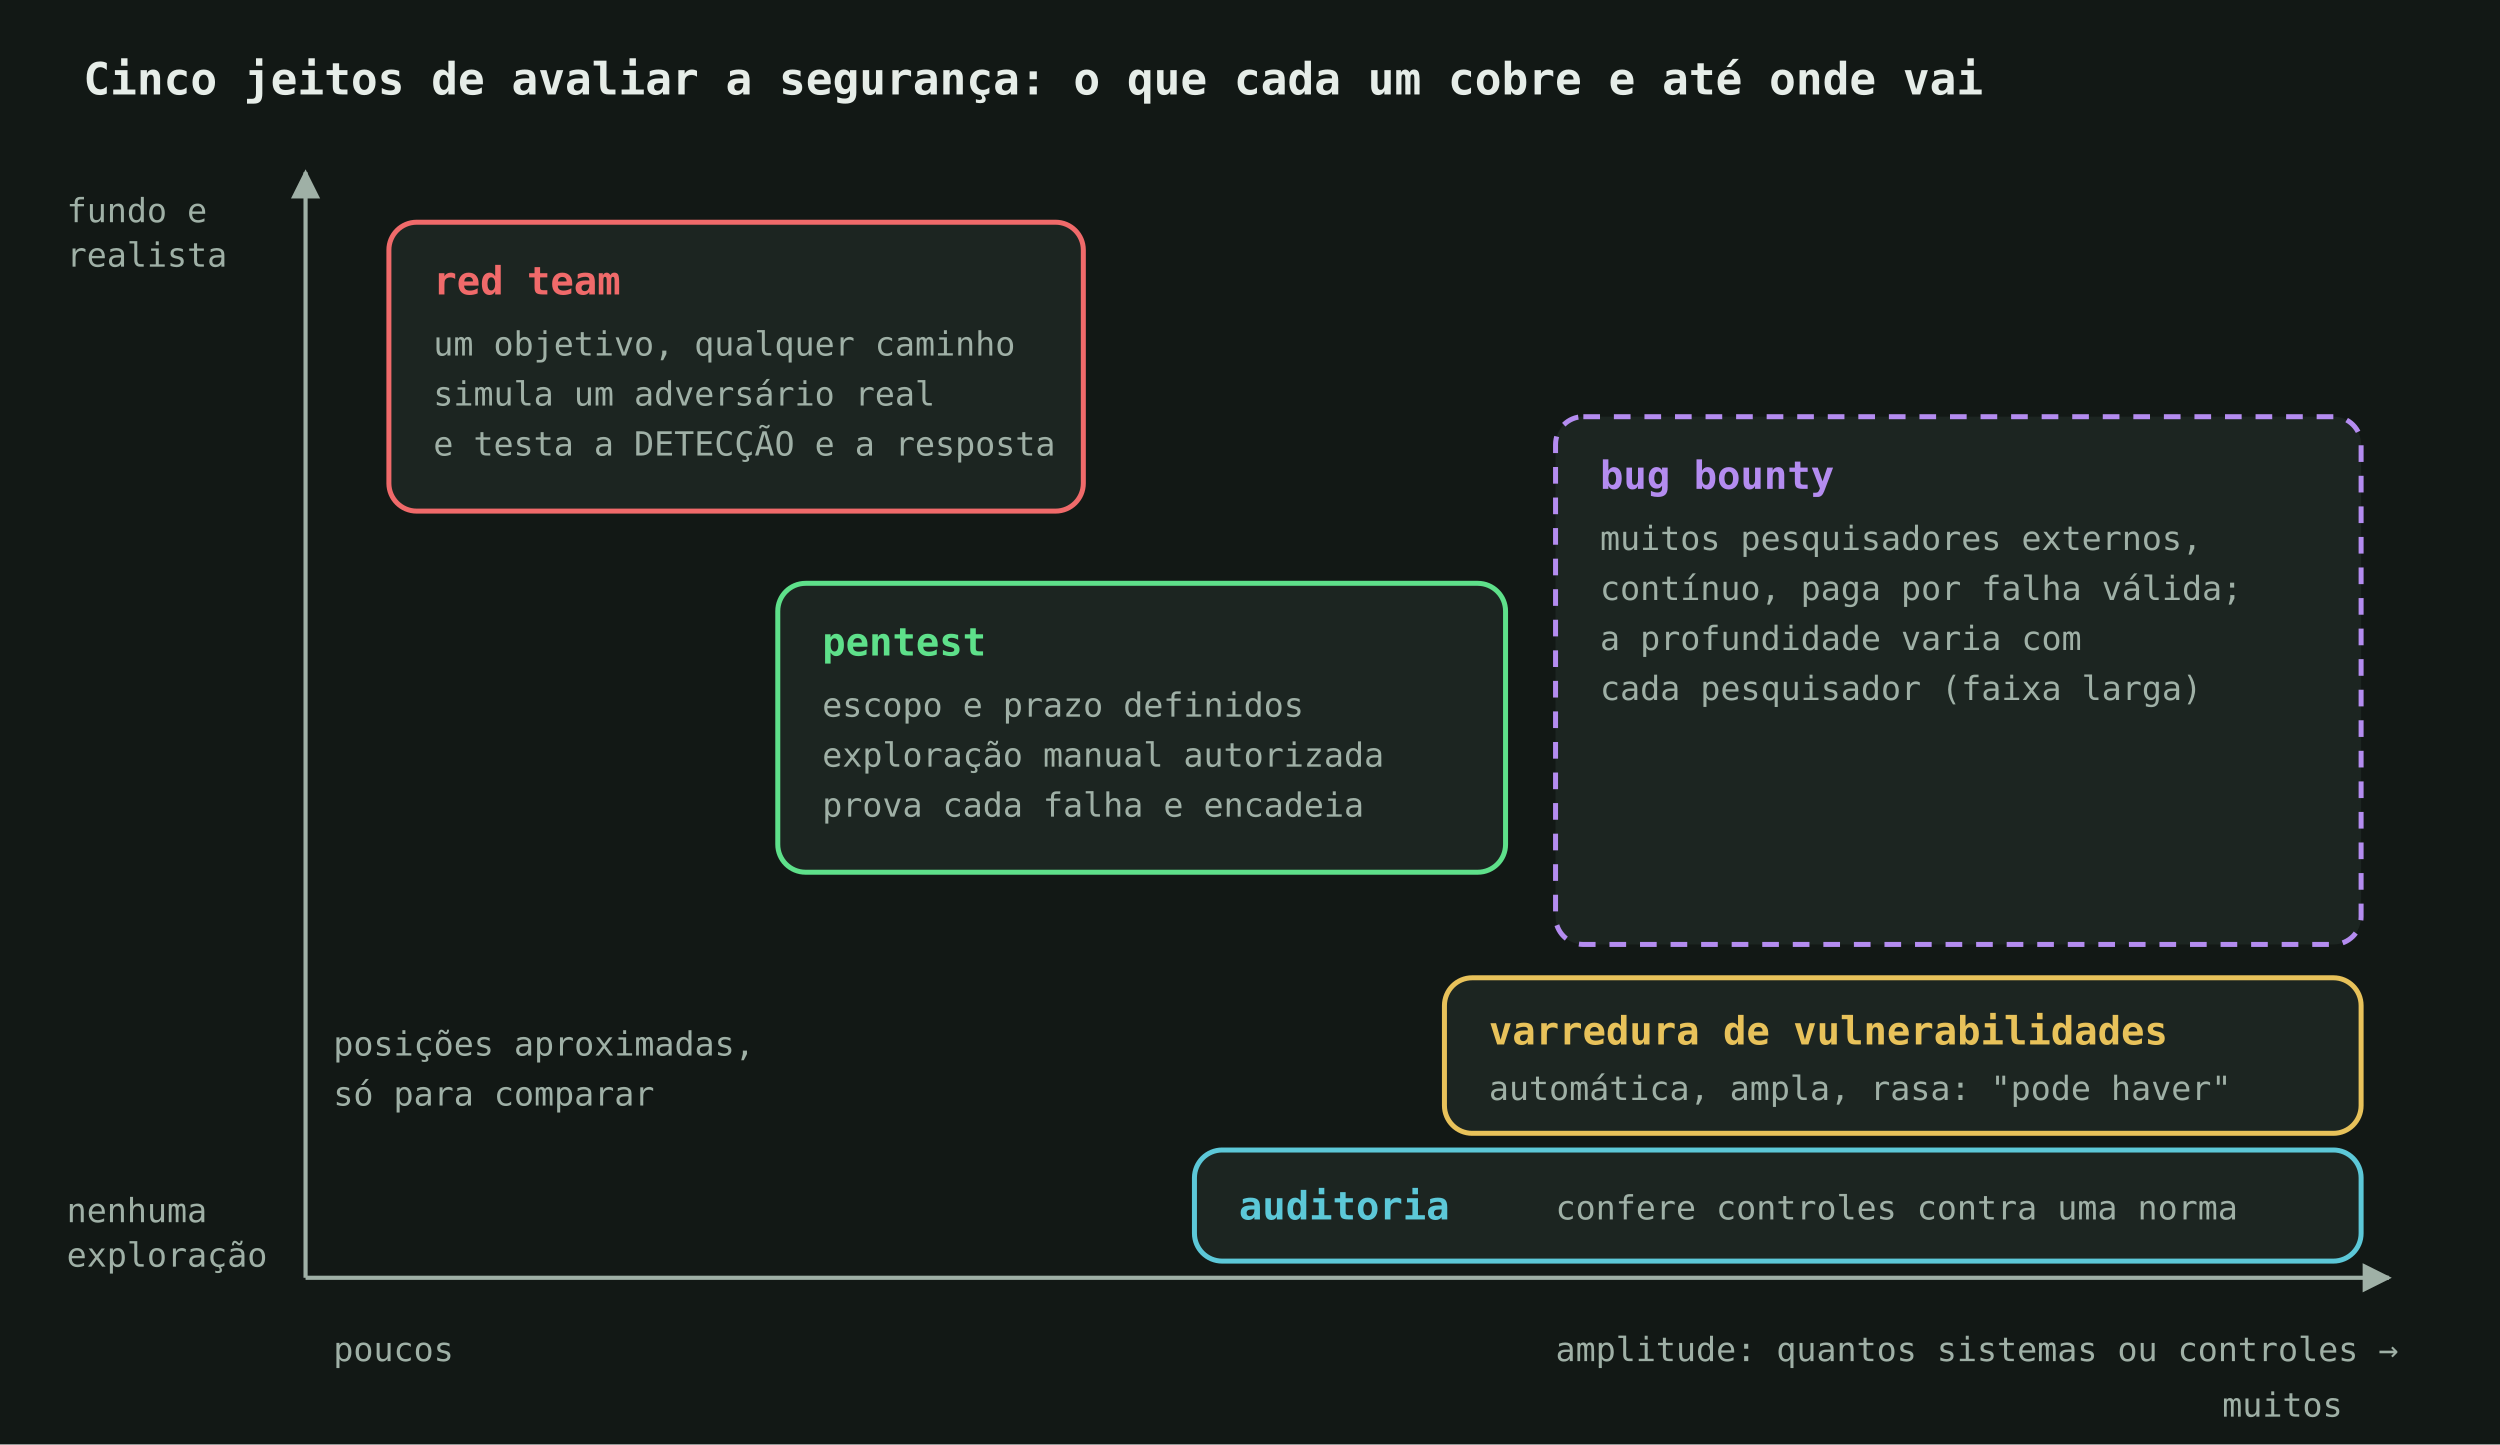
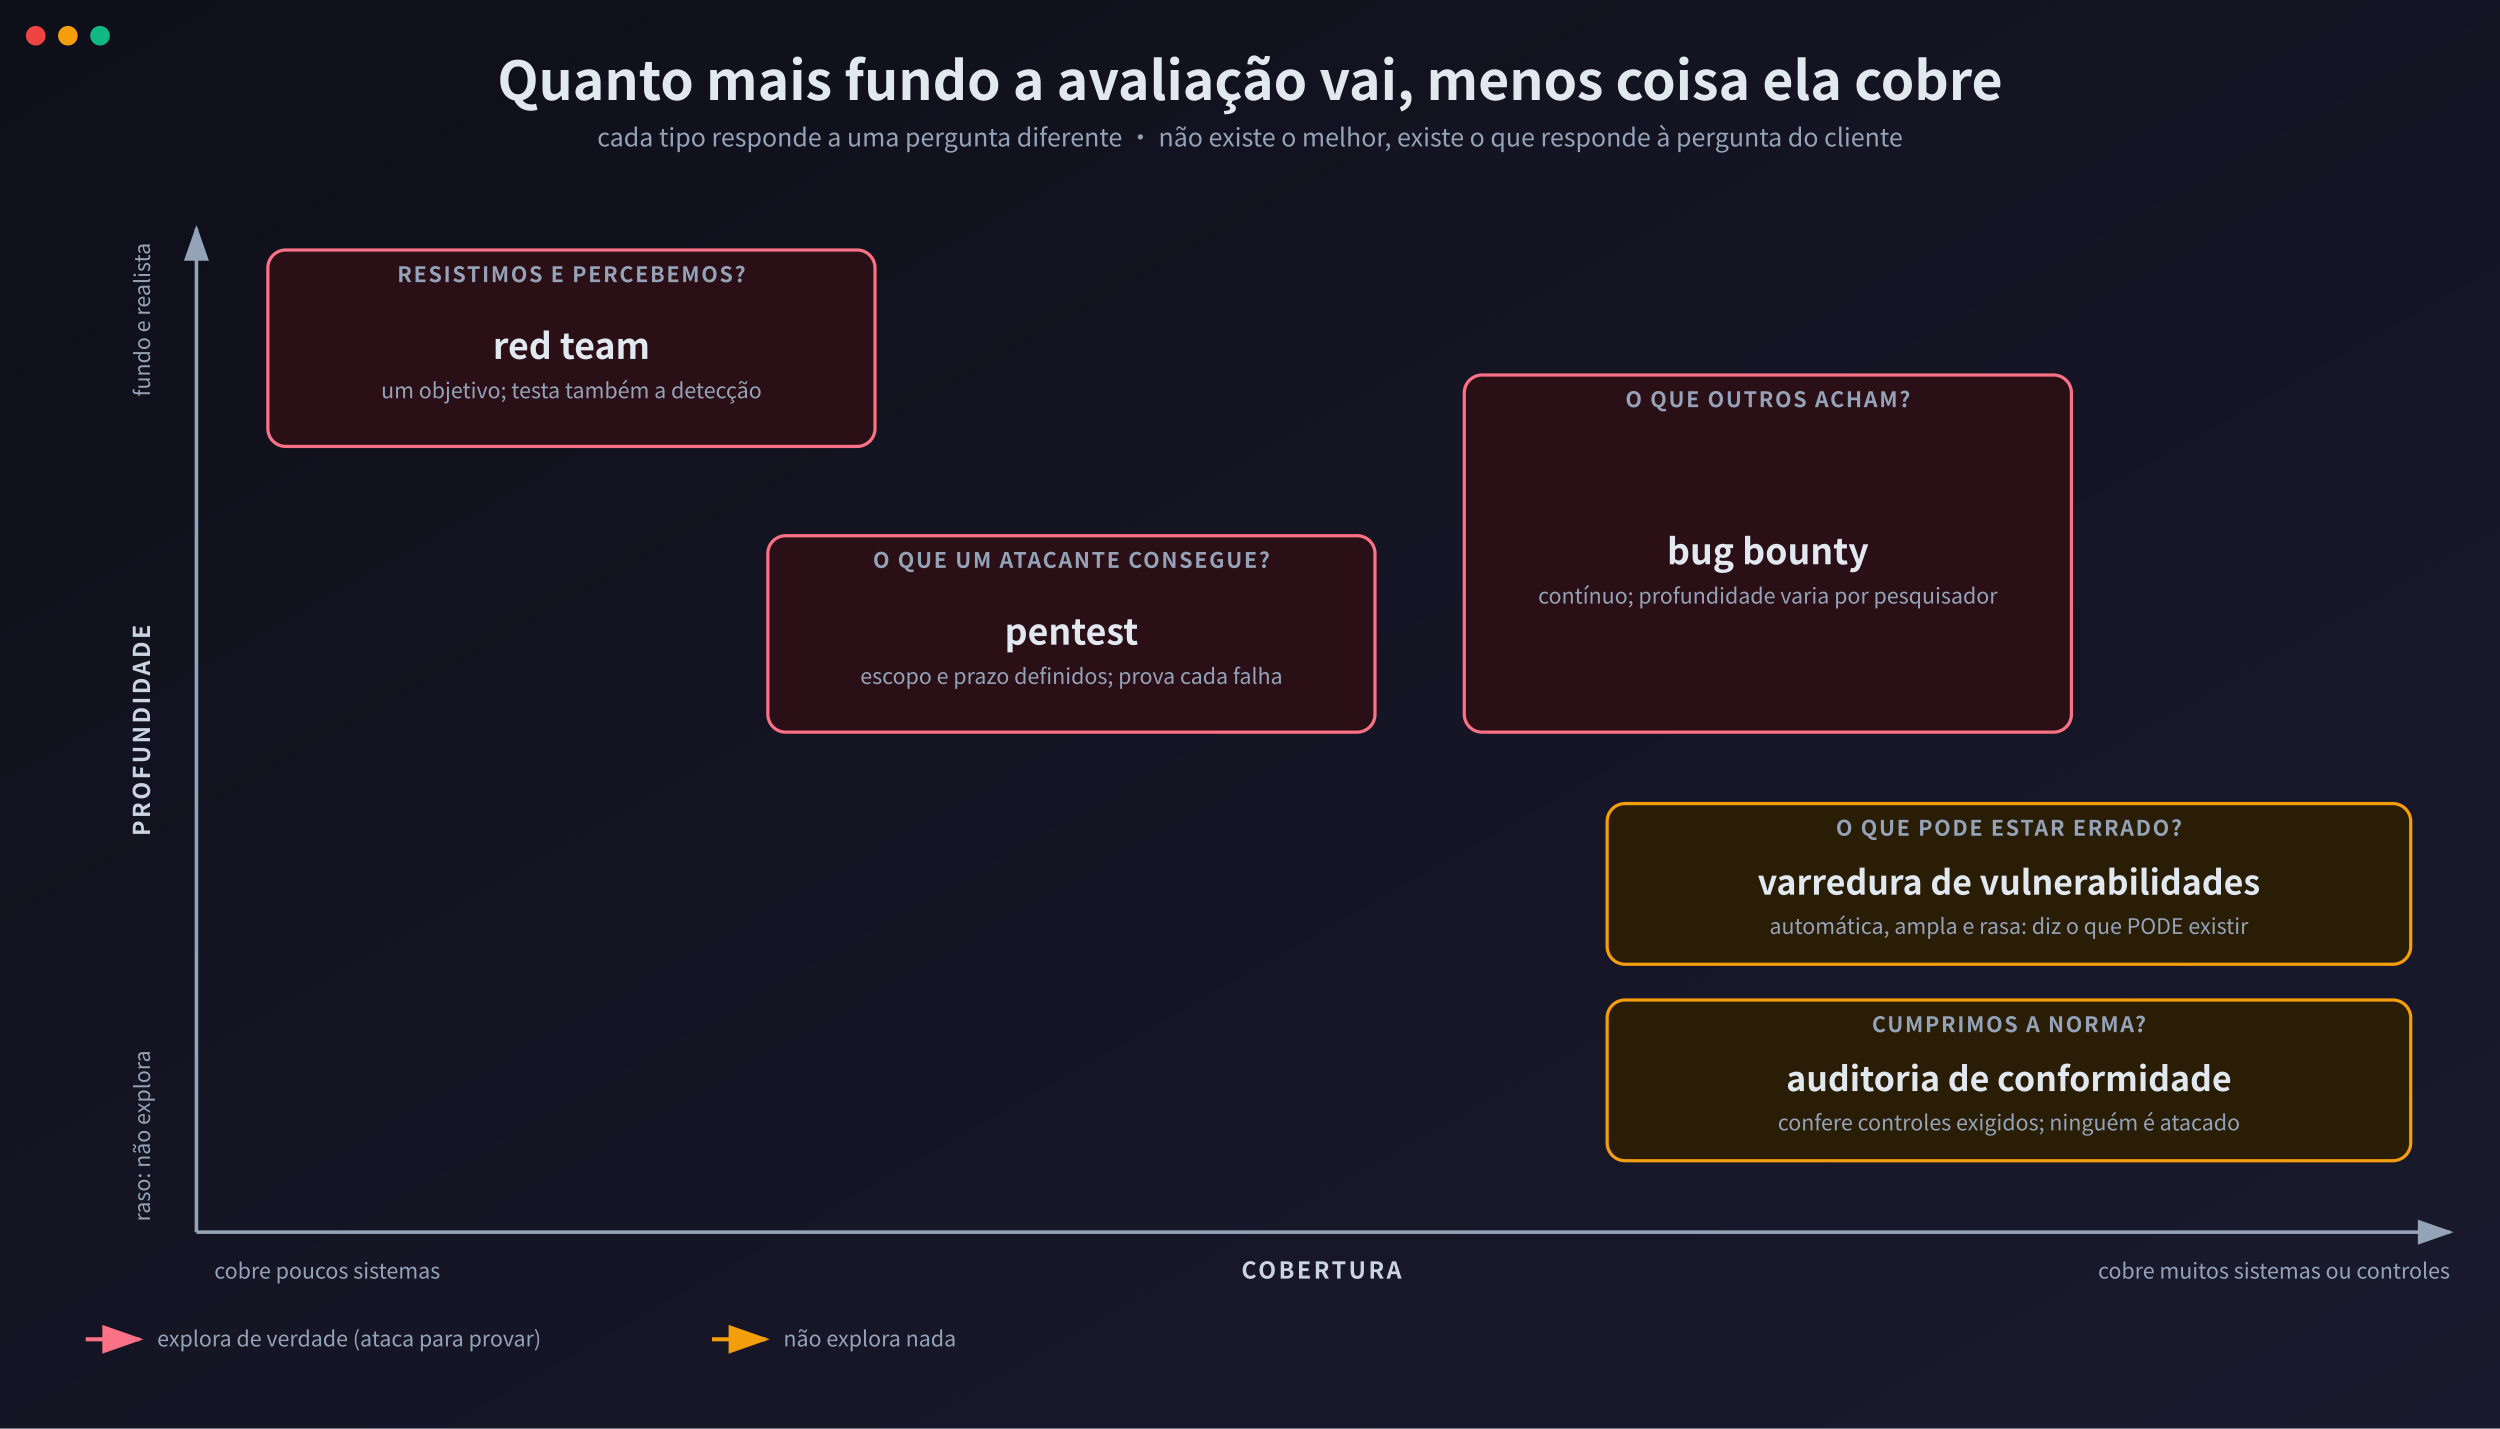
- <svg xmlns="http://www.w3.org/2000/svg" viewBox="0 0 900 520" role="img" aria-labelledby="t d">
-   <style>
-     text { font-family: ui-monospace, "DejaVu Sans Mono", Menlo, Consolas, monospace; fill: #e6ede8; white-space: pre; }
-     .t { font-size: 16px; font-weight: 700; }
-     .m { font-size: 14px; font-weight: 700; }
-     .s { font-size: 12px; fill: #9fb0a6; }
-     .box { fill: #1c2521; stroke-width: 1.8; }
-   </style>
+ <svg xmlns="http://www.w3.org/2000/svg" viewBox="0 0 1400 800" width="1400" height="800" data-generator="fireworks-tech-graph" data-schema-version="1" data-text-metrics="heuristic-v1" data-style-id="2" data-visual-theme="Dark Terminal" data-diagram-type="architecture" data-motion-scene="" data-semantic-profile="generic" data-semantic-valid="true" data-quality-profile="standard" data-max-bends-per-edge="12" data-max-total-bends="100" data-max-route-stretch="5.0" data-max-bridged-crossings="8" data-min-node-gap="0.0" data-min-container-gutter="0.0" data-min-label-clearance="2.0" data-min-segment-length="0.0">
  <defs>
-     <marker id="a" viewBox="0 0 10 10" refX="9" refY="5" markerWidth="7" markerHeight="7" orient="auto">
-       <path d="M0 0 L10 5 L0 10 z" fill="#9fb0a6" />
+     <marker id="arrowA" markerWidth="10" markerHeight="7" refX="9" refY="3.5" orient="auto">
+       <polygon points="0 0, 10 3.5, 0 7" fill="#a855f7" />
    </marker>
+     <marker id="arrowB" markerWidth="10" markerHeight="7" refX="9" refY="3.5" orient="auto">
+       <polygon points="0 0, 10 3.5, 0 7" fill="#22c55e" />
+     </marker>
+     <marker id="arrowC" markerWidth="10" markerHeight="7" refX="9" refY="3.5" orient="auto">
+       <polygon points="0 0, 10 3.5, 0 7" fill="#38bdf8" />
+     </marker>
+     <marker id="arrowE" markerWidth="10" markerHeight="7" refX="9" refY="3.5" orient="auto">
+       <polygon points="0 0, 10 3.5, 0 7" fill="#fb7185" />
+     </marker>
+     <marker id="arrowF" markerWidth="10" markerHeight="7" refX="9" refY="3.5" orient="auto">
+       <polygon points="0 0, 10 3.5, 0 7" fill="#f59e0b" />
+     </marker>
+     <marker id="arrowG" markerWidth="10" markerHeight="7" refX="9" refY="3.5" orient="auto">
+       <polygon points="0 0, 10 3.5, 0 7" fill="#f97316" />
+     </marker>
+     <marker id="arrowH" markerWidth="10" markerHeight="7" refX="9" refY="3.5" orient="auto">
+       <polygon points="0 0, 10 3.5, 0 7" fill="#94a3b8" />
+     </marker>
+     <linearGradient id="terminalGradient" x1="0%" y1="0%" x2="100%" y2="100%">
+       <stop offset="0%" stop-color="#0f0f1a" />
+       <stop offset="100%" stop-color="#1a1a2e" />
+     </linearGradient>
+     <filter id="glowBlue" x="-30%" y="-30%" width="160%" height="160%">
+       <feDropShadow dx="0" dy="0" stdDeviation="5" flood-color="#3b82f6" flood-opacity="0.65" />
+     </filter>
+     <filter id="glowPurple" x="-30%" y="-30%" width="160%" height="160%">
+       <feDropShadow dx="0" dy="0" stdDeviation="5" flood-color="#a855f7" flood-opacity="0.72" />
+     </filter>
+     <filter id="glowGreen" x="-30%" y="-30%" width="160%" height="160%">
+       <feDropShadow dx="0" dy="0" stdDeviation="5" flood-color="#22c55e" flood-opacity="0.62" />
+     </filter>
+     <filter id="glowOrange" x="-30%" y="-30%" width="160%" height="160%">
+       <feDropShadow dx="0" dy="0" stdDeviation="5" flood-color="#f97316" flood-opacity="0.62" />
+     </filter>
+     <style>
+     text { font-family: 'SF Mono', 'Fira Code', Menlo, 'Noto Sans CJK SC', 'Microsoft YaHei', 'SimHei', monospace; }
+     .title { font-size: 30px; font-weight: 700; fill: #e2e8f0; }
+     .subtitle { font-size: 14px; font-weight: 500; fill: #94a3b8; }
+     .section { font-size: 13px; font-weight: 700; fill: #cbd5e1; letter-spacing: 1.4px; }
+     .section-sub { font-size: 12px; font-weight: 500; fill: #94a3b8; }
+     .node-title { font-weight: 700; fill: #e2e8f0; }
+     .node-sub { font-weight: 500; fill: #94a3b8; }
+     .node-type { font-size: 12px; font-weight: 700; fill: #94a3b8; letter-spacing: 0.08em; }
+     .arrow-label { font-size: 12px; font-weight: 600; fill: #cbd5e1; }
+     .legend { font-size: 12px; font-weight: 500; fill: #94a3b8; }
+     .footnote { font-size: 12px; font-weight: 500; fill: #94a3b8; }
+     .metric-label { font-size: 8.5px; font-weight: 700; fill: #94a3b8; text-transform: uppercase; }
+     .metric-value { font-size: 9.5px; font-weight: 700; fill: #e2e8f0; }
+     </style>
  </defs>
-   <rect width="900" height="520" fill="#121815" />
-   <text class="t" x="30" y="34">Cinco jeitos de avaliar a segurança: o que cada um cobre e até onde vai</text>
-   <line x1="110" y1="460" x2="860" y2="460" stroke="#9fb0a6" stroke-width="1.5" marker-end="url(#a)" />
-   <line x1="110" y1="460" x2="110" y2="62" stroke="#9fb0a6" stroke-width="1.5" marker-end="url(#a)" />
-   <text class="s" x="560" y="490">amplitude: quantos sistemas ou controles →</text>
-   <text class="s" x="120" y="490">poucos</text>
-   <text class="s" x="800" y="510">muitos</text>
-   <text class="s" x="24" y="80">fundo e</text>
-   <text class="s" x="24" y="96">realista</text>
-   <text class="s" x="24" y="440">nenhuma</text>
-   <text class="s" x="24" y="456">exploração</text>
-   <rect class="box" x="140" y="80" width="250" height="104" rx="10" style="stroke:#f06a6a" />
-   <text class="m" x="156" y="106" style="fill:#f06a6a">red team</text>
-   <text class="s" x="156" y="128">um objetivo, qualquer caminho</text>
-   <text class="s" x="156" y="146">simula um adversário real</text>
-   <text class="s" x="156" y="164">e testa a DETECÇÃO e a resposta</text>
-   <rect class="box" x="280" y="210" width="262" height="104" rx="10" style="stroke:#5ee08a" />
-   <text class="m" x="296" y="236" style="fill:#5ee08a">pentest</text>
-   <text class="s" x="296" y="258">escopo e prazo definidos</text>
-   <text class="s" x="296" y="276">exploração manual autorizada</text>
-   <text class="s" x="296" y="294">prova cada falha e encadeia</text>
-   <rect class="box" x="560" y="150" width="290" height="190" rx="10" style="stroke:#b48cf0; stroke-dasharray:6 5" />
-   <text class="m" x="576" y="176" style="fill:#b48cf0">bug bounty</text>
-   <text class="s" x="576" y="198">muitos pesquisadores externos,</text>
-   <text class="s" x="576" y="216">contínuo, paga por falha válida;</text>
-   <text class="s" x="576" y="234">a profundidade varia com</text>
-   <text class="s" x="576" y="252">cada pesquisador (faixa larga)</text>
-   <rect class="box" x="520" y="352" width="330" height="56" rx="10" style="stroke:#e8c25a" />
-   <text class="m" x="536" y="376" style="fill:#e8c25a">varredura de vulnerabilidades</text>
-   <text class="s" x="536" y="396">automática, ampla, rasa: "pode haver"</text>
-   <rect class="box" x="430" y="414" width="420" height="40" rx="10" style="stroke:#5cc8d8" />
-   <text class="m" x="446" y="439" style="fill:#5cc8d8">auditoria</text>
-   <text class="s" x="560" y="439">confere controles contra uma norma</text>
-   <text class="s" x="120" y="380">posições aproximadas,</text>
-   <text class="s" x="120" y="398">só para comparar</text>
+   <rect data-graph-role="background" width="1400.0" height="800.0" fill="url(#terminalGradient)" />
+   <circle cx="20.0" cy="20" r="5.5" fill="#ef4444" />
+   <circle cx="38.0" cy="20" r="5.5" fill="#f59e0b" />
+   <circle cx="56.0" cy="20" r="5.5" fill="#10b981" />
+   <text x="700.0" y="56" text-anchor="middle" class="title">Quanto mais fundo a avaliação vai, menos coisa ela cobre</text>
+   <text x="700.0" y="82" text-anchor="middle" class="subtitle">cada tipo responde a uma pergunta diferente · não existe o melhor, existe o que responde à pergunta do cliente</text>
+   <g id="node-red" data-graph-role="node" data-node-id="red" data-semantic-role="rect" data-motion-role="" data-motion-stage="" data-motion-order="" data-parent="" data-deployment-id="" data-topic-id="" data-span-id="" data-station-order="" data-status="" data-start-ms="" data-duration-ms="" data-parent-span="" data-graph-bounds="150,140,490,250">
+     <rect x="150.0" y="140.0" width="340.0" height="110.0" rx="10.0" fill="#2a0f16" stroke="#fb7185" stroke-width="1.8" />
+     <text x="320.0" y="158.0" text-anchor="middle" class="node-type">RESISTIMOS E PERCEBEMOS?</text>
+     <text data-text-role="title" data-full-text="red team" data-text-max-width="316.0" x="320.0" y="201.0" text-anchor="middle" class="node-title" font-size="20.0">red team</text>
+     <text data-text-role="subtitle" data-full-text="um objetivo; testa também a detecção" data-text-max-width="316.0" x="320.0" y="223.0" text-anchor="middle" class="node-sub" font-size="12">um objetivo; testa também a detecção</text>
+   </g>
+   <g id="node-pen" data-graph-role="node" data-node-id="pen" data-semantic-role="rect" data-motion-role="" data-motion-stage="" data-motion-order="" data-parent="" data-deployment-id="" data-topic-id="" data-span-id="" data-station-order="" data-status="" data-start-ms="" data-duration-ms="" data-parent-span="" data-graph-bounds="430,300,770,410">
+     <rect x="430.0" y="300.0" width="340.0" height="110.0" rx="10.0" fill="#2a0f16" stroke="#fb7185" stroke-width="1.8" />
+     <text x="600.0" y="318.0" text-anchor="middle" class="node-type">O QUE UM ATACANTE CONSEGUE?</text>
+     <text data-text-role="title" data-full-text="pentest" data-text-max-width="316.0" x="600.0" y="361.0" text-anchor="middle" class="node-title" font-size="20.0">pentest</text>
+     <text data-text-role="subtitle" data-full-text="escopo e prazo definidos; prova cada falha" data-text-max-width="316.0" x="600.0" y="383.0" text-anchor="middle" class="node-sub" font-size="12">escopo e prazo definidos; prova cada falha</text>
+   </g>
+   <g id="node-bug" data-graph-role="node" data-node-id="bug" data-semantic-role="rect" data-motion-role="" data-motion-stage="" data-motion-order="" data-parent="" data-deployment-id="" data-topic-id="" data-span-id="" data-station-order="" data-status="" data-start-ms="" data-duration-ms="" data-parent-span="" data-graph-bounds="820,210,1160,410">
+     <rect x="820.0" y="210.0" width="340.0" height="200.0" rx="10.0" fill="#2a0f16" stroke="#fb7185" stroke-width="1.8" />
+     <text x="990.0" y="228.0" text-anchor="middle" class="node-type">O QUE OUTROS ACHAM?</text>
+     <text data-text-role="title" data-full-text="bug bounty" data-text-max-width="316.0" x="990.0" y="316.0" text-anchor="middle" class="node-title" font-size="20.0">bug bounty</text>
+     <text data-text-role="subtitle" data-full-text="contínuo; profundidade varia por pesquisador" data-text-max-width="316.0" x="990.0" y="338.0" text-anchor="middle" class="node-sub" font-size="12">contínuo; profundidade varia por pesquisador</text>
+   </g>
+   <g id="node-scan" data-graph-role="node" data-node-id="scan" data-semantic-role="rect" data-motion-role="" data-motion-stage="" data-motion-order="" data-parent="" data-deployment-id="" data-topic-id="" data-span-id="" data-station-order="" data-status="" data-start-ms="" data-duration-ms="" data-parent-span="" data-graph-bounds="900,450,1350,540">
+     <rect x="900.0" y="450.0" width="450.0" height="90.0" rx="10.0" fill="#2a1d05" stroke="#f59e0b" stroke-width="1.8" />
+     <text x="1125.0" y="468.0" text-anchor="middle" class="node-type">O QUE PODE ESTAR ERRADO?</text>
+     <text data-text-role="title" data-full-text="varredura de vulnerabilidades" data-text-max-width="426.0" x="1125.0" y="501.0" text-anchor="middle" class="node-title" font-size="19.0">varredura de vulnerabilidades</text>
+     <text data-text-role="subtitle" data-full-text="automática, ampla e rasa: diz o que PODE existir" data-text-max-width="426.0" x="1125.0" y="523.0" text-anchor="middle" class="node-sub" font-size="12">automática, ampla e rasa: diz o que PODE existir</text>
+   </g>
+   <g id="node-aud" data-graph-role="node" data-node-id="aud" data-semantic-role="rect" data-motion-role="" data-motion-stage="" data-motion-order="" data-parent="" data-deployment-id="" data-topic-id="" data-span-id="" data-station-order="" data-status="" data-start-ms="" data-duration-ms="" data-parent-span="" data-graph-bounds="900,560,1350,650">
+     <rect x="900.0" y="560.0" width="450.0" height="90.0" rx="10.0" fill="#2a1d05" stroke="#f59e0b" stroke-width="1.8" />
+     <text x="1125.0" y="578.0" text-anchor="middle" class="node-type">CUMPRIMOS A NORMA?</text>
+     <text data-text-role="title" data-full-text="auditoria de conformidade" data-text-max-width="426.0" x="1125.0" y="611.0" text-anchor="middle" class="node-title" font-size="19.0">auditoria de conformidade</text>
+     <text data-text-role="subtitle" data-full-text="confere controles exigidos; ninguém é atacado" data-text-max-width="426.0" x="1125.0" y="633.0" text-anchor="middle" class="node-sub" font-size="12">confere controles exigidos; ninguém é atacado</text>
+   </g>
+   <g id="axes" data-graph-role="decoration">
+     <line data-graph-role="decoration" x1="110" y1="690" x2="1372" y2="690" stroke="#94a3b8" stroke-width="2" marker-end="url(#arrowH)" />
+     <line data-graph-role="decoration" x1="110" y1="690" x2="110" y2="128" stroke="#94a3b8" stroke-width="2" marker-end="url(#arrowH)" />
+     <text data-graph-role="decoration" x="120" y="716" class="legend">cobre poucos sistemas</text>
+     <text data-graph-role="decoration" x="740" y="716" text-anchor="middle" class="section">COBERTURA</text>
+     <text data-graph-role="decoration" x="1372" y="716" text-anchor="end" class="legend">cobre muitos sistemas ou controles</text>
+     <text data-graph-role="decoration" x="0" y="0" transform="translate(84 684) rotate(-90)" class="legend">raso: não explora</text>
+     <text data-graph-role="decoration" x="0" y="0" transform="translate(84 409) rotate(-90)" text-anchor="middle" class="section">PROFUNDIDADE</text>
+     <text data-graph-role="decoration" x="0" y="0" transform="translate(84 136) rotate(-90)" text-anchor="end" class="legend">fundo e realista</text>
+   </g>
+   <g id="legend" data-graph-role="legend">
+     <rect id="legend-zone" data-graph-role="reserved" data-reserved-kind="legend" x="38" y="736" width="523.68" height="46" rx="10" fill="none" stroke="none" />
+     <line data-graph-role="decoration" x1="48.0" y1="750.0" x2="78.0" y2="750.0" stroke="#fb7185" stroke-width="2.3" marker-end="url(#arrowE)" />
+     <text data-graph-role="decoration" x="88.0" y="754.0" class="legend">explora de verdade (ataca para provar)        </text>
+     <line data-graph-role="decoration" x1="398.72" y1="750.0" x2="428.72" y2="750.0" stroke="#f59e0b" stroke-width="2.3" marker-end="url(#arrowF)" />
+     <text data-graph-role="decoration" x="438.72" y="754.0" class="legend">não explora nada</text>
+   </g>
</svg>
